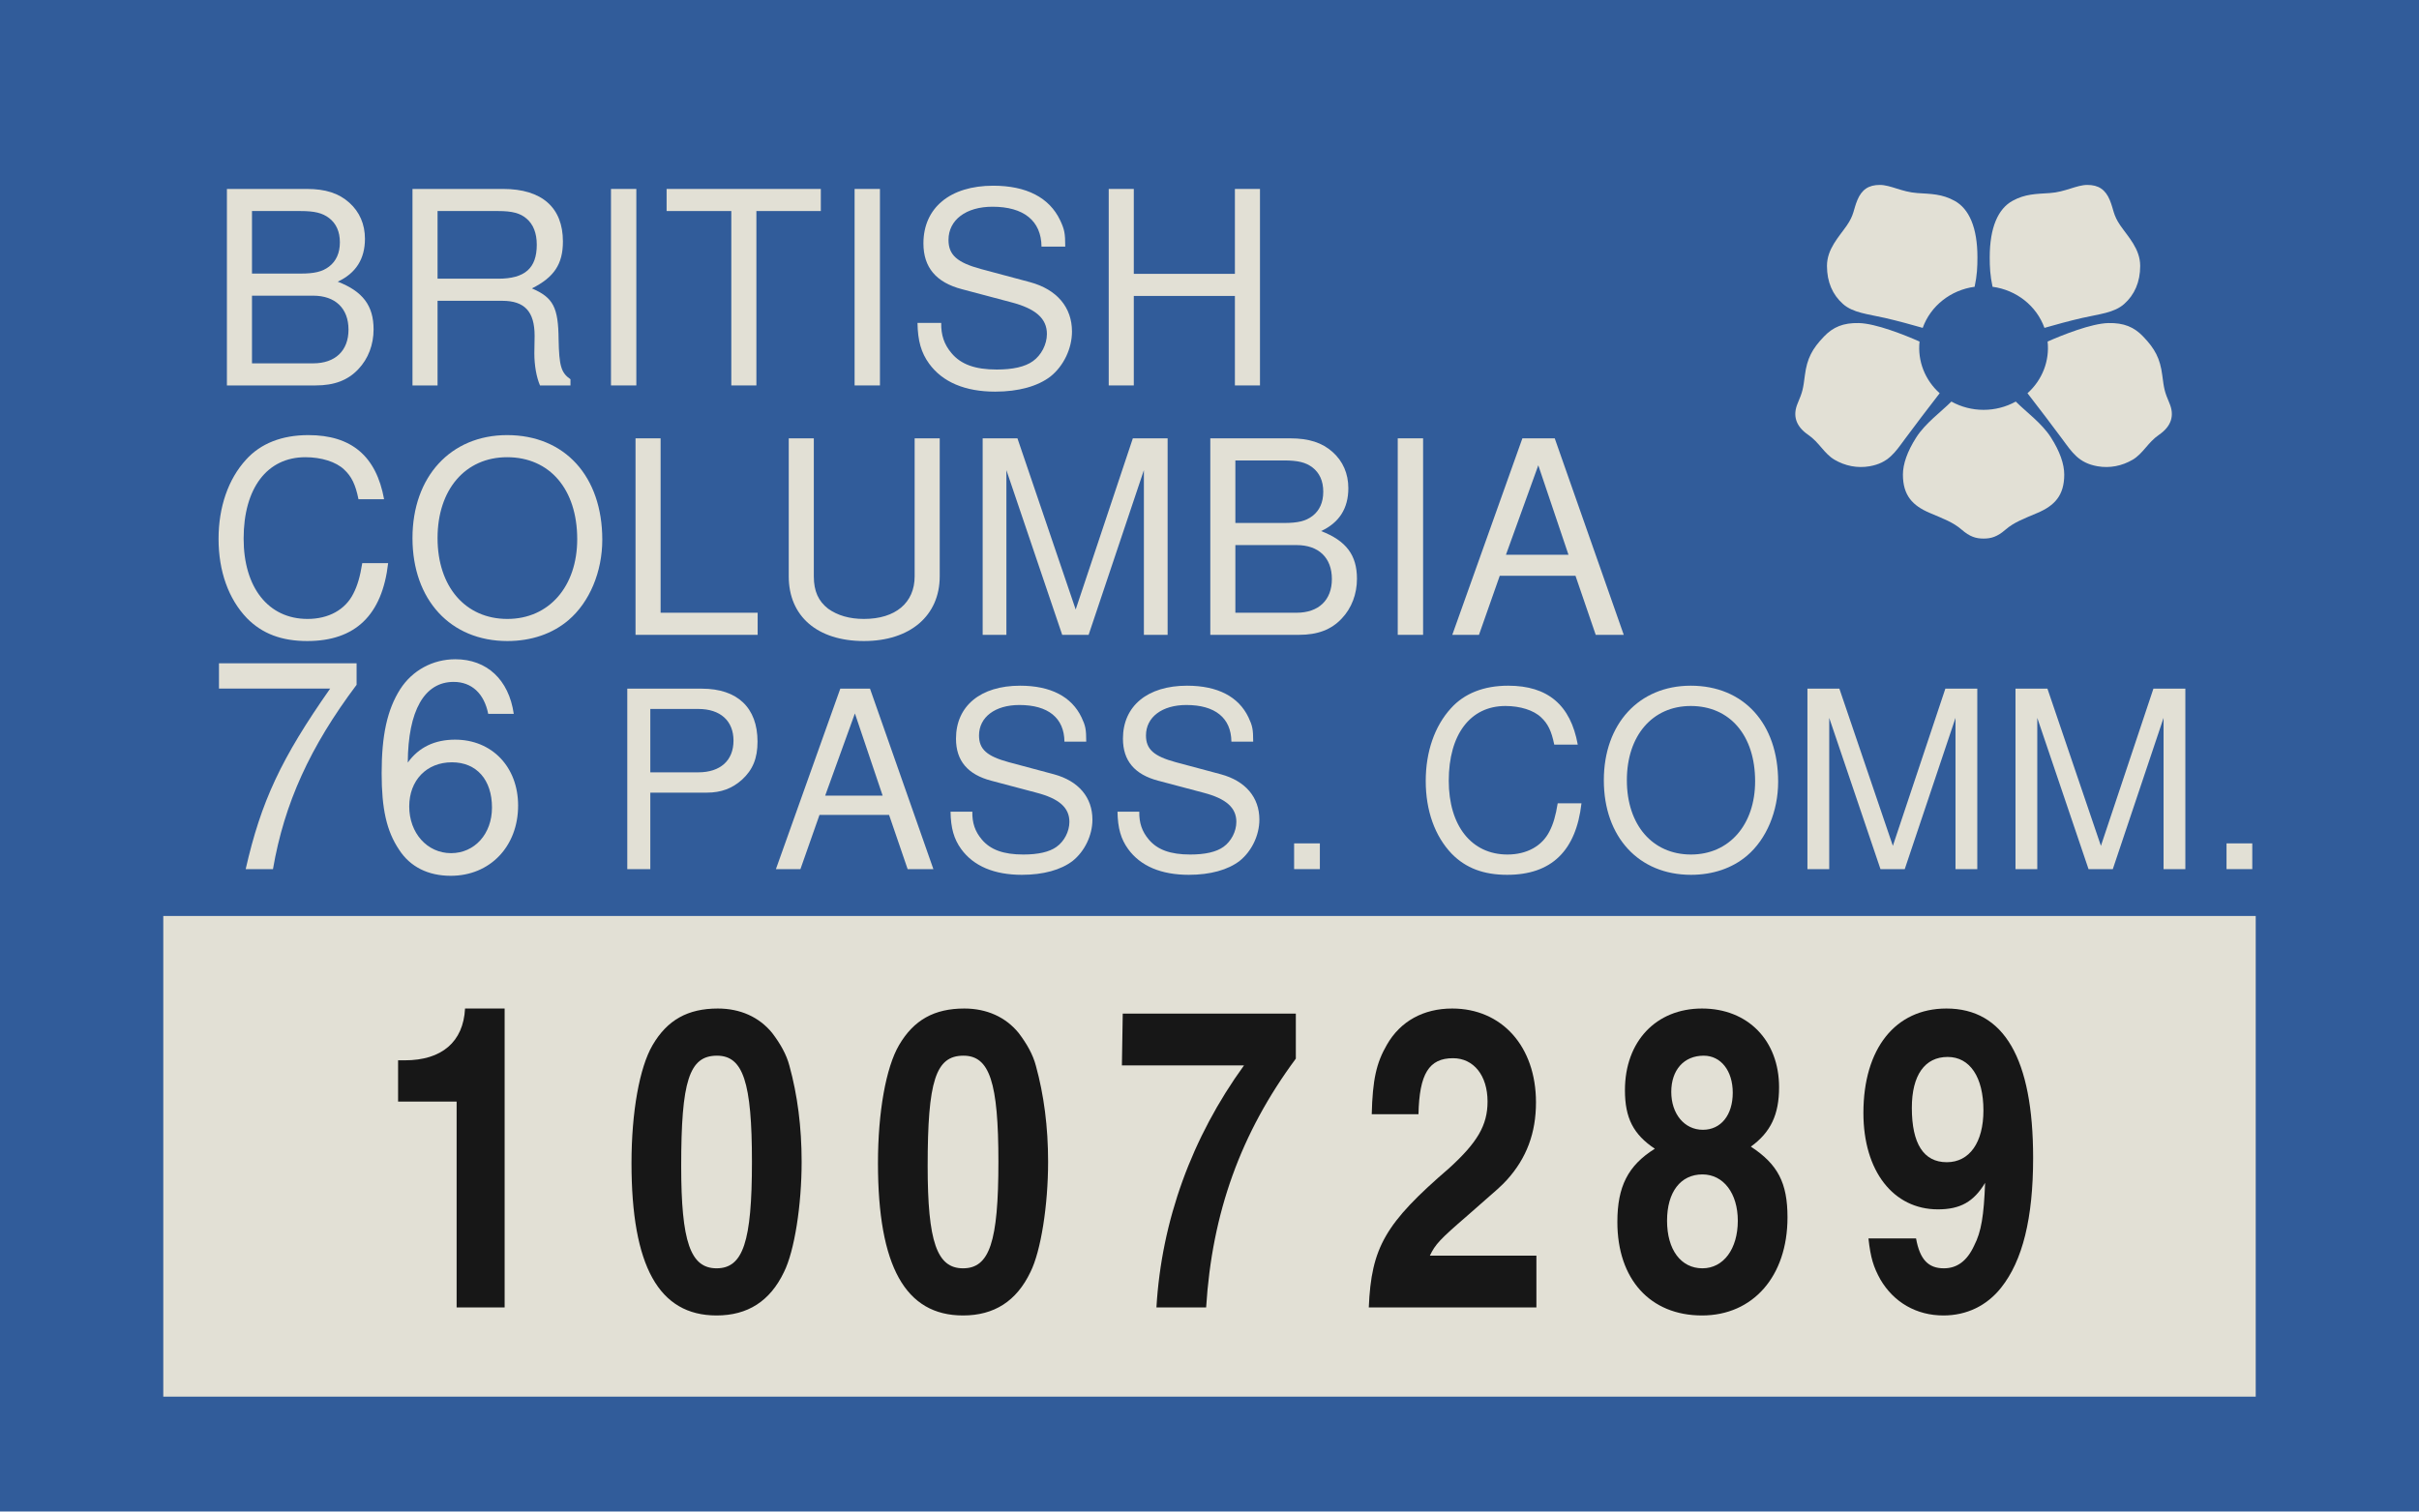
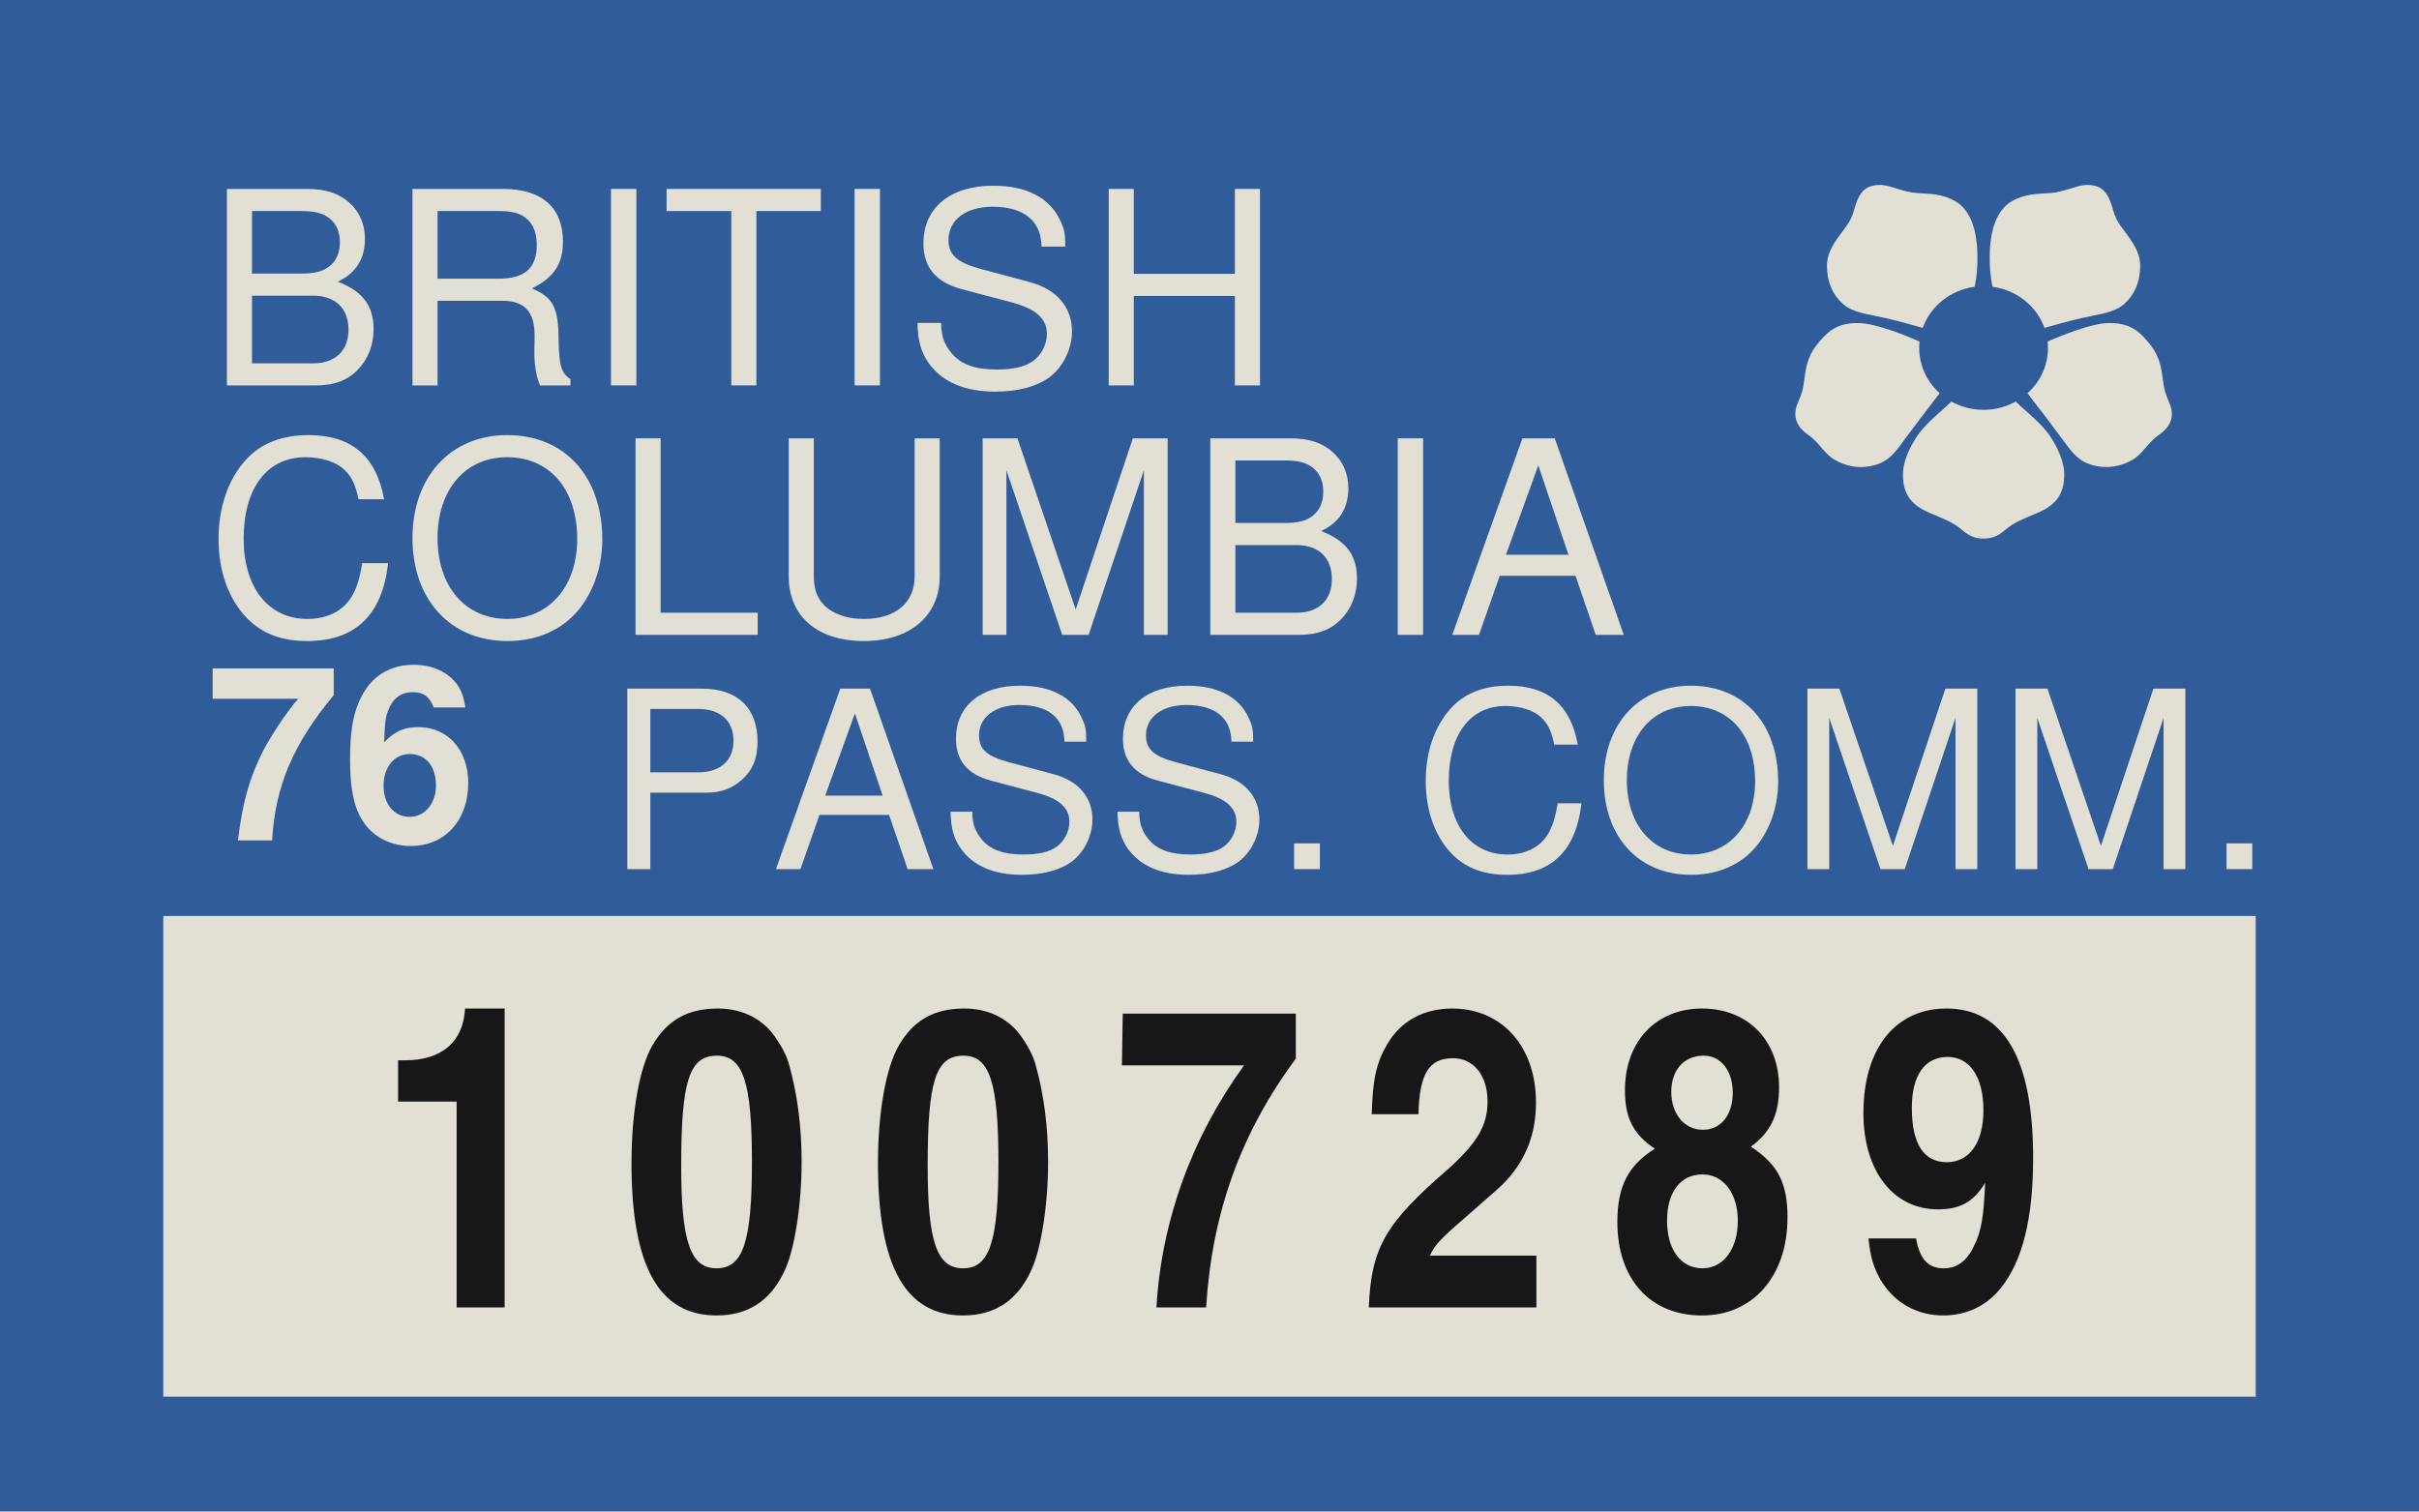
<svg xmlns="http://www.w3.org/2000/svg" viewBox="0 0 160 100" width="160" height="100">
  <g data-role="renewal-decal" data-accuracy="photograph-reviewed reconstruction; font and colour approximate" data-printing-system="annual-small-year" data-typography-review="1976" data-font-evidence="visual candidates; historical font identity unconfirmed" data-placement="rear">
    <rect x="0" y="0" width="160" height="100" fill="#315c9a" />
    <g data-role="decal-legend" data-die="bc-decal-print-regular" data-fit="natural" role="img" aria-label="BRITISH">
      <g transform="translate(13.6 12.5) scale(0.13)" fill="none" stroke="#e2e0d5" stroke-width="0" stroke-linecap="square" stroke-linejoin="round">
        <g transform="translate(0 0)" data-character="B" fill="#e2e0d5" stroke="none" fill-rule="evenodd">
          <path d="M10.837 100.0H55.967C65.432 100.0 72.428 97.394 77.778 91.632C82.716 86.42 85.46 79.287 85.46 71.468C85.46 59.396 79.973 52.126 67.215 47.188C76.406 42.936 81.07 35.665 81.07 25.377C81.07 17.97 78.326 11.66 73.114 6.996C67.764 2.195 61.043 0.0 51.44 0.0H10.837ZM23.594 43.073V11.248H48.285C55.418 11.248 59.396 12.209 62.826 14.815C66.392 17.558 68.313 21.674 68.313 27.16C68.313 32.647 66.392 36.763 62.826 39.506C59.396 42.112 55.418 43.073 48.285 43.073ZM23.594 88.752V54.321H54.733C65.981 54.321 72.702 60.768 72.702 71.605C72.702 82.305 65.981 88.752 54.733 88.752Z" />
        </g>
        <g transform="translate(92.495 0)" data-character="R" fill="#e2e0d5" stroke="none" fill-rule="evenodd">
          <path d="M25.514 56.927H58.436C69.822 56.927 74.897 62.414 74.897 74.76L74.76 83.676C74.76 89.849 75.857 95.885 77.641 100.0H93.141V96.845C88.34 93.553 87.38 89.986 87.106 76.68C86.968 60.219 84.362 55.281 73.525 50.617C84.774 44.993 89.3 38.272 89.3 26.749C89.3 9.465 78.601 0.0 58.848 0.0H12.757V100.0H25.514ZM25.514 45.679V11.248H56.379C63.512 11.248 67.627 12.346 70.782 15.089C74.211 17.97 75.995 22.497 75.995 28.395C75.995 40.329 69.959 45.679 56.379 45.679Z" />
        </g>
        <g transform="translate(192.535 0)" data-character="I" fill="#e2e0d5" stroke="none" fill-rule="evenodd">
          <path d="M26.612 0.0H13.717V100.0H26.612Z" />
        </g>
        <g transform="translate(231.669 0)" data-character="T" fill="#e2e0d5" stroke="none" fill-rule="evenodd">
          <path d="M48.56 11.248H81.344V0.0H2.881V11.248H35.802V100.0H48.56Z" />
        </g>
        <g transform="translate(316.482 0)" data-character="I" fill="#e2e0d5" stroke="none" fill-rule="evenodd">
          <path d="M26.612 0.0H13.717V100.0H26.612Z" />
        </g>
        <g transform="translate(355.616 0)" data-character="S" fill="#e2e0d5" stroke="none" fill-rule="evenodd">
          <path d="M81.756 29.355C81.756 22.497 81.344 20.576 79.15 15.912C73.663 4.39 62.003 -1.646 45.13 -1.646C23.182 -1.646 9.602 9.602 9.602 27.709C9.602 39.918 16.049 47.599 29.218 51.029L54.047 57.613C66.804 60.905 72.428 65.981 72.428 73.8C72.428 79.15 69.547 84.636 65.295 87.654C61.317 90.535 55.007 91.907 46.914 91.907C35.94 91.907 28.669 89.3 23.868 83.539C20.165 79.15 18.519 74.348 18.656 68.176H6.584C6.722 77.366 8.505 83.402 12.483 88.889C19.342 98.354 30.864 103.155 46.091 103.155C58.025 103.155 67.764 100.412 74.211 95.473C80.933 90.123 85.185 81.207 85.185 72.565C85.185 60.219 77.503 51.166 63.923 47.462L38.82 40.741C26.749 37.449 22.359 33.608 22.359 25.926C22.359 15.775 31.276 9.053 44.719 9.053C60.631 9.053 69.547 16.187 69.684 29.355Z" />
        </g>
        <g transform="translate(448.111 0)" data-character="H" fill="#e2e0d5" stroke="none" fill-rule="evenodd">
          <path d="M75.583 54.458V100.0H88.34V0.0H75.583V43.21H24.143V0.0H11.385V100.0H24.143V54.458Z" />
        </g>
      </g>
    </g>
    <g data-role="decal-legend" data-die="bc-decal-print-regular" data-fit="natural" role="img" aria-label="COLUMBIA">
      <g transform="translate(13.6 29) scale(0.13)" fill="none" stroke="#e2e0d5" stroke-width="0" stroke-linecap="square" stroke-linejoin="round">
        <g transform="translate(0 0)" data-character="C" fill="#e2e0d5" stroke="none" fill-rule="evenodd">
          <path d="M90.809 31.001C86.831 9.053 74.211 -1.646 52.263 -1.646C38.82 -1.646 27.984 2.606 20.576 10.837C11.523 20.713 6.584 34.979 6.584 51.166C6.584 67.627 11.66 81.756 20.988 91.495C28.807 99.451 38.683 103.155 51.715 103.155C76.132 103.155 89.849 89.986 92.867 63.512H79.698C78.601 70.37 77.229 75.034 75.171 79.012C71.056 87.243 62.551 91.907 51.852 91.907C31.962 91.907 19.342 75.995 19.342 51.029C19.342 25.377 31.276 9.602 50.754 9.602C58.848 9.602 66.392 11.934 70.508 15.912C74.211 19.342 76.269 23.457 77.778 31.001Z" />
        </g>
        <g transform="translate(100.04 0)" data-character="O" fill="#e2e0d5" stroke="none" fill-rule="evenodd">
          <path d="M53.361 -1.646C24.691 -1.646 5.213 19.479 5.213 50.754C5.213 82.167 24.554 103.155 53.498 103.155C65.706 103.155 76.406 99.451 84.499 92.593C95.336 83.402 101.783 67.901 101.783 51.578C101.783 19.342 82.716 -1.646 53.361 -1.646ZM53.361 9.602C75.034 9.602 89.026 25.926 89.026 51.303C89.026 75.446 74.623 91.907 53.498 91.907C32.099 91.907 17.97 75.446 17.97 50.754C17.97 26.063 32.099 9.602 53.361 9.602Z" />
        </g>
        <g transform="translate(207.762 0)" data-character="L" fill="#e2e0d5" stroke="none" fill-rule="evenodd">
          <path d="M23.731 0.0H10.974V100.0H73.114V88.752H23.731Z" />
        </g>
        <g transform="translate(285.031 0)" data-character="U" fill="#e2e0d5" stroke="none" fill-rule="evenodd">
          <path d="M75.72 0.0V70.233C75.72 83.676 65.981 91.907 49.931 91.907C42.524 91.907 36.488 90.123 31.687 86.694C26.749 82.853 24.417 77.778 24.417 70.233V0.0H11.66V70.233C11.66 90.535 26.2 103.155 49.931 103.155C73.388 103.155 88.477 90.261 88.477 70.233V0.0Z" />
        </g>
        <g transform="translate(385.071 0)" data-character="M" fill="#e2e0d5" stroke="none" fill-rule="evenodd">
          <path d="M64.198 100.0 92.318 16.187V100.0H104.39V0.0H86.694L57.613 87.106L27.984 0.0H10.288V100.0H22.359V16.187L50.754 100.0Z" />
        </g>
        <g transform="translate(500.337 0)" data-character="B" fill="#e2e0d5" stroke="none" fill-rule="evenodd">
          <path d="M10.837 100.0H55.967C65.432 100.0 72.428 97.394 77.778 91.632C82.716 86.42 85.46 79.287 85.46 71.468C85.46 59.396 79.973 52.126 67.215 47.188C76.406 42.936 81.07 35.665 81.07 25.377C81.07 17.97 78.326 11.66 73.114 6.996C67.764 2.195 61.043 0.0 51.44 0.0H10.837ZM23.594 43.073V11.248H48.285C55.418 11.248 59.396 12.209 62.826 14.815C66.392 17.558 68.313 21.674 68.313 27.16C68.313 32.647 66.392 36.763 62.826 39.506C59.396 42.112 55.418 43.073 48.285 43.073ZM23.594 88.752V54.321H54.733C65.981 54.321 72.702 60.768 72.702 71.605C72.702 82.305 65.981 88.752 54.733 88.752Z" />
        </g>
        <g transform="translate(592.832 0)" data-character="I" fill="#e2e0d5" stroke="none" fill-rule="evenodd">
          <path d="M26.612 0.0H13.717V100.0H26.612Z" />
        </g>
        <g transform="translate(631.966 0)" data-character="A" fill="#e2e0d5" stroke="none" fill-rule="evenodd">
          <path d="M65.021 69.959 75.309 100.0H89.575L54.458 0.0H37.997L2.332 100.0H15.912L26.475 69.959ZM61.454 59.259H29.63L46.091 13.717Z" />
        </g>
      </g>
    </g>
    <g transform="translate(116.2 8) scale(0.02392344)" data-role="decal-emblem" data-source="Flower_Vector_Package/svg/flower-compound.svg" data-accuracy="user-supplied vector reconstruction">
      <path d="M 602.227 458.664 C 609 427 610 404 610 377 C 610 295 587 243 547 221 C 512 201.75 482 202 444 199.5 C 401 196.67 370 177 340 177 C 309 177 290 190 278 219 C 267 245.58 269 260 249 289 C 227 320.9 194 354 194 401 C 194 446 210 481 238 506 C 266 531 307 534 355 545 C 389 552.79 430 564 458.698 572.328 A 178 171 0 0 1 602.227 458.664 Z M 651.773 458.664 C 645 427 644 404 644 377 C 644 295 667 243 707 221 C 742 201.75 772 202 810 199.5 C 853 196.67 884 177 914 177 C 945 177 964 190 976 219 C 987 245.58 985 260 1005 289 C 1027 320.9 1060 354 1060 401 C 1060 446 1044 481 1016 506 C 988 531 947 534 899 545 C 865 552.79 824 564 795.302 572.328 A 178 171 0 0 0 651.773 458.664 Z M 449.975 610.126 C 409 592 329 560 282 559 C 239 558.09 211 570 186 596 C 153 630.32 139 657 133 703 C 128 741.33 127 748 113 781 C 99 814 107 844 142 868 C 173 889.26 186 920 215 937 C 244 954 278 961 312 955 C 364 945.82 382 917 410 879 C 438 841 471 798 505.604 753.061 A 178 171 0 0 1 449.975 610.126 Z M 804.025 610.126 C 845 592 925 560 972 559 C 1015 558.09 1043 570 1068 596 C 1101 630.32 1115 657 1121 703 C 1126 741.33 1127 748 1141 781 C 1155 814 1147 844 1112 868 C 1081 889.26 1068 920 1039 937 C 1010 954 976 961 942 955 C 890 945.82 872 917 844 879 C 816 841 783 798 748.396 753.061 A 178 171 0 0 0 804.025 610.126 Z M 538 776.09 C 509 805 466 836 441 875 C 416 914 404 949 404 978 C 404 1036 431 1064 478 1084 C 515 1099.74 543 1110 566 1130 C 589 1150 606 1155 627 1155 C 648 1155 665 1150 688 1130 C 711 1110 739 1099.74 776 1084 C 823 1064 850 1036 850 978 C 850 949 838 914 813 875 C 788 836 745 805 716 776.09 A 178 171 0 0 1 538 776.09 Z" fill="#e2e0d5" fill-rule="evenodd" />
    </g>
-     <g data-role="decal-year" data-die="bc-decal-print-regular" data-fit="natural" role="img" aria-label="76">
-       <g transform="translate(13.6 43.5) scale(0.14)" fill="none" stroke="#e2e0d5" stroke-width="0" stroke-linecap="square" stroke-linejoin="round">
+     <g data-role="decal-year" data-die="bc-decal-print-normal" data-fit="natural" role="img" aria-label="76">
+       <g transform="translate(13.6 43.9) scale(0.117)" fill="none" stroke="#e2e0d5" stroke-width="0" stroke-linecap="square" stroke-linejoin="round">
        <g transform="translate(0 0)" data-character="7" fill="#e2e0d5" stroke="none" fill-rule="evenodd">
-           <path d="M71.331 2.743H6.31V14.678H58.848C35.665 47.737 26.2 68.038 18.93 100.0H31.824C37.174 68.861 49.383 42.112 71.331 12.894Z" />
+           <path d="M72.428 2.743H3.978V19.89H52.401C46.502 26.2 34.842 43.896 31.001 52.401C24.28 66.529 20.85 79.287 18.244 100.0H37.586C39.369 69.273 49.383 45.679 72.428 17.833Z" />
        </g>
        <g transform="translate(77.269 0)" data-character="6" fill="#e2e0d5" stroke="none" fill-rule="evenodd">
-           <path d="M68.313 26.612C65.981 10.425 55.556 0.823 40.741 0.823C30.041 0.823 20.439 6.036 14.678 14.952C8.505 24.691 5.898 36.763 5.898 54.733C5.898 71.468 8.23 82.03 14.129 90.809C19.342 98.903 27.846 103.155 38.546 103.155C57.064 103.155 70.37 89.3 70.37 69.959C70.37 51.715 58.025 38.82 40.604 38.82C31.001 38.82 23.457 42.387 18.244 49.657C18.381 25.103 26.063 11.523 39.918 11.523C48.422 11.523 54.321 17.01 56.241 26.612ZM39.095 49.52C50.754 49.52 58.025 57.75 58.025 70.919C58.025 83.402 49.794 92.455 38.683 92.455C27.435 92.455 18.93 82.99 18.93 70.37C18.93 58.025 27.16 49.52 39.095 49.52Z" />
+           <path d="M69.547 24.829C68.587 18.519 67.353 15.364 64.883 11.797C59.808 4.801 50.892 0.686 40.329 0.686C28.258 0.686 18.381 6.036 12.483 15.775C6.722 25.24 4.39 36.077 4.39 53.772C4.39 70.508 6.447 80.933 11.385 88.752C17.01 97.805 27.16 103.155 38.683 103.155C58.025 103.155 71.193 88.752 71.193 67.49C71.193 48.834 59.671 35.94 42.936 35.94C34.979 35.94 29.63 38.272 23.594 44.582L23.731 42.524C24.005 33.471 24.417 30.59 25.789 26.886C28.395 19.753 33.059 16.187 39.781 16.187C45.953 16.187 49.246 18.656 51.715 24.829ZM38.134 51.166C47.188 51.166 52.949 58.025 52.949 68.861C52.949 79.15 46.639 86.694 38.134 86.694C29.355 86.694 23.32 79.561 23.32 69.136C23.32 58.573 29.355 51.166 38.134 51.166Z" />
        </g>
      </g>
    </g>
    <g data-role="decal-class" data-die="bc-decal-print-regular" data-fit="reduced" role="img" aria-label="PASS. COMM.">
      <g transform="translate(40 45.561) scale(0.11939)" fill="none" stroke="#e2e0d5" stroke-width="0" stroke-linecap="square" stroke-linejoin="round">
        <g transform="translate(0 0)" data-character="P" fill="#e2e0d5" stroke="none" fill-rule="evenodd">
          <path d="M25.24 57.613H56.653C64.472 57.613 70.645 55.281 75.995 50.48C82.03 44.993 84.636 38.546 84.636 29.355C84.636 10.562 73.525 0.0 53.772 0.0H12.483V100.0H25.24ZM25.24 46.365V11.248H51.852C64.06 11.248 71.331 17.833 71.331 28.807C71.331 39.781 64.06 46.365 51.852 46.365Z" />
        </g>
        <g transform="translate(92.495 0)" data-character="A" fill="#e2e0d5" stroke="none" fill-rule="evenodd">
          <path d="M65.021 69.959 75.309 100.0H89.575L54.458 0.0H37.997L2.332 100.0H15.912L26.475 69.959ZM61.454 59.259H29.63L46.091 13.717Z" />
        </g>
        <g transform="translate(184.99 0)" data-character="S" fill="#e2e0d5" stroke="none" fill-rule="evenodd">
          <path d="M81.756 29.355C81.756 22.497 81.344 20.576 79.15 15.912C73.663 4.39 62.003 -1.646 45.13 -1.646C23.182 -1.646 9.602 9.602 9.602 27.709C9.602 39.918 16.049 47.599 29.218 51.029L54.047 57.613C66.804 60.905 72.428 65.981 72.428 73.8C72.428 79.15 69.547 84.636 65.295 87.654C61.317 90.535 55.007 91.907 46.914 91.907C35.94 91.907 28.669 89.3 23.868 83.539C20.165 79.15 18.519 74.348 18.656 68.176H6.584C6.722 77.366 8.505 83.402 12.483 88.889C19.342 98.354 30.864 103.155 46.091 103.155C58.025 103.155 67.764 100.412 74.211 95.473C80.933 90.123 85.185 81.207 85.185 72.565C85.185 60.219 77.503 51.166 63.923 47.462L38.82 40.741C26.749 37.449 22.359 33.608 22.359 25.926C22.359 15.775 31.276 9.053 44.719 9.053C60.631 9.053 69.547 16.187 69.684 29.355Z" />
        </g>
        <g transform="translate(277.485 0)" data-character="S" fill="#e2e0d5" stroke="none" fill-rule="evenodd">
          <path d="M81.756 29.355C81.756 22.497 81.344 20.576 79.15 15.912C73.663 4.39 62.003 -1.646 45.13 -1.646C23.182 -1.646 9.602 9.602 9.602 27.709C9.602 39.918 16.049 47.599 29.218 51.029L54.047 57.613C66.804 60.905 72.428 65.981 72.428 73.8C72.428 79.15 69.547 84.636 65.295 87.654C61.317 90.535 55.007 91.907 46.914 91.907C35.94 91.907 28.669 89.3 23.868 83.539C20.165 79.15 18.519 74.348 18.656 68.176H6.584C6.722 77.366 8.505 83.402 12.483 88.889C19.342 98.354 30.864 103.155 46.091 103.155C58.025 103.155 67.764 100.412 74.211 95.473C80.933 90.123 85.185 81.207 85.185 72.565C85.185 60.219 77.503 51.166 63.923 47.462L38.82 40.741C26.749 37.449 22.359 33.608 22.359 25.926C22.359 15.775 31.276 9.053 44.719 9.053C60.631 9.053 69.547 16.187 69.684 29.355Z" />
        </g>
        <g transform="translate(369.98 0)" data-character="." fill="#e2e0d5" stroke="none" fill-rule="evenodd">
          <path d="M26.2 85.734H11.934V100.0H26.2Z" />
        </g>
        <g transform="translate(409.114 0)" data-character=" " fill="#e2e0d5" stroke="none" fill-rule="evenodd">
          <path d="" />
        </g>
        <g transform="translate(448.248 0)" data-character="C" fill="#e2e0d5" stroke="none" fill-rule="evenodd">
          <path d="M90.809 31.001C86.831 9.053 74.211 -1.646 52.263 -1.646C38.82 -1.646 27.984 2.606 20.576 10.837C11.523 20.713 6.584 34.979 6.584 51.166C6.584 67.627 11.66 81.756 20.988 91.495C28.807 99.451 38.683 103.155 51.715 103.155C76.132 103.155 89.849 89.986 92.867 63.512H79.698C78.601 70.37 77.229 75.034 75.171 79.012C71.056 87.243 62.551 91.907 51.852 91.907C31.962 91.907 19.342 75.995 19.342 51.029C19.342 25.377 31.276 9.602 50.754 9.602C58.848 9.602 66.392 11.934 70.508 15.912C74.211 19.342 76.269 23.457 77.778 31.001Z" />
        </g>
        <g transform="translate(548.288 0)" data-character="O" fill="#e2e0d5" stroke="none" fill-rule="evenodd">
          <path d="M53.361 -1.646C24.691 -1.646 5.213 19.479 5.213 50.754C5.213 82.167 24.554 103.155 53.498 103.155C65.706 103.155 76.406 99.451 84.499 92.593C95.336 83.402 101.783 67.901 101.783 51.578C101.783 19.342 82.716 -1.646 53.361 -1.646ZM53.361 9.602C75.034 9.602 89.026 25.926 89.026 51.303C89.026 75.446 74.623 91.907 53.498 91.907C32.099 91.907 17.97 75.446 17.97 50.754C17.97 26.063 32.099 9.602 53.361 9.602Z" />
        </g>
        <g transform="translate(656.01 0)" data-character="M" fill="#e2e0d5" stroke="none" fill-rule="evenodd">
          <path d="M64.198 100.0 92.318 16.187V100.0H104.39V0.0H86.694L57.613 87.106L27.984 0.0H10.288V100.0H22.359V16.187L50.754 100.0Z" />
        </g>
        <g transform="translate(771.276 0)" data-character="M" fill="#e2e0d5" stroke="none" fill-rule="evenodd">
          <path d="M64.198 100.0 92.318 16.187V100.0H104.39V0.0H86.694L57.613 87.106L27.984 0.0H10.288V100.0H22.359V16.187L50.754 100.0Z" />
        </g>
        <g transform="translate(886.542 0)" data-character="." fill="#e2e0d5" stroke="none" fill-rule="evenodd">
          <path d="M26.2 85.734H11.934V100.0H26.2Z" />
        </g>
      </g>
    </g>
    <rect x="11.2" y="61" width="137.6" height="31" fill="#e2e0d5" stroke="#e2e0d5" stroke-width="0.8" data-role="decal-control-panel" />
    <g data-role="decal-serial" data-die="bc-decal-print-control-bold" data-fit="natural" role="img" aria-label="1007289">
      <g transform="translate(24.743 66.5) scale(0.2)" fill="none" stroke="#171717" stroke-width="0" stroke-linecap="square" stroke-linejoin="round">
        <g transform="translate(0 0)" data-character="1" fill="#171717" stroke="none" fill-rule="evenodd">
          <path d="M7.939 31.894H27.298V100.0H43.175V1.114H30.084C29.526 12.117 22.423 18.245 10.167 18.245H7.939Z" />
        </g>
        <g transform="translate(81.51 0)" data-character="0" fill="#171717" stroke="none" fill-rule="evenodd">
          <path d="M32.173 1.114C22.284 1.114 15.46 4.875 10.585 13.231C6.267 20.613 3.621 35.376 3.621 52.228C3.621 86.351 12.674 102.646 31.755 102.646C42.061 102.646 49.443 97.911 54.039 88.301C57.521 81.337 59.889 66.156 59.889 51.811C59.889 40.251 58.496 29.666 55.85 20.056C54.875 16.295 52.786 12.674 50.139 9.192C45.822 3.9 39.554 1.114 32.173 1.114ZM31.894 16.713C40.529 16.713 43.454 25.487 43.454 51.811C43.454 78.273 40.529 87.047 31.755 87.047C23.12 87.047 20.056 78.273 20.056 53.203C20.056 25.07 22.702 16.713 31.894 16.713Z" />
        </g>
        <g transform="translate(163.02 0)" data-character="0" fill="#171717" stroke="none" fill-rule="evenodd">
          <path d="M32.173 1.114C22.284 1.114 15.46 4.875 10.585 13.231C6.267 20.613 3.621 35.376 3.621 52.228C3.621 86.351 12.674 102.646 31.755 102.646C42.061 102.646 49.443 97.911 54.039 88.301C57.521 81.337 59.889 66.156 59.889 51.811C59.889 40.251 58.496 29.666 55.85 20.056C54.875 16.295 52.786 12.674 50.139 9.192C45.822 3.9 39.554 1.114 32.173 1.114ZM31.894 16.713C40.529 16.713 43.454 25.487 43.454 51.811C43.454 78.273 40.529 87.047 31.755 87.047C23.12 87.047 20.056 78.273 20.056 53.203C20.056 25.07 22.702 16.713 31.894 16.713Z" />
        </g>
        <g transform="translate(244.53 0)" data-character="7" fill="#171717" stroke="none" fill-rule="evenodd">
          <path d="M60.306 2.786H3.064L2.786 19.916H43.175C25.905 43.733 15.877 71.309 14.206 100.0H30.641C32.591 68.663 42.061 42.34 60.306 17.688Z" />
        </g>
        <g transform="translate(326.04 0)" data-character="2" fill="#171717" stroke="none" fill-rule="evenodd">
          <path d="M19.359 36.072C19.638 22.702 22.841 17.549 30.78 17.549C37.604 17.549 42.201 23.259 42.201 31.894C42.201 39.694 38.858 45.404 29.526 53.9C8.357 72.145 3.76 80.084 2.925 100.0H58.357V82.869H23.12C24.93 79.109 26.323 77.577 35.515 69.638C46.518 60.028 46.518 60.028 48.607 57.799C55.153 50.557 58.217 42.201 58.217 32.173C58.217 13.649 46.936 1.114 30.501 1.114C21.031 1.114 13.37 5.292 8.914 13.092C5.432 19.081 4.178 24.652 3.9 36.072Z" />
        </g>
        <g transform="translate(407.55 0)" data-character="8" fill="#171717" stroke="none" fill-rule="evenodd">
          <path d="M47.772 46.797C54.318 42.061 57.103 36.212 57.103 27.159C57.103 11.699 46.797 1.114 31.616 1.114C16.435 1.114 6.128 11.978 6.128 28.134C6.128 37.326 8.914 42.758 16.017 47.493C7.103 53.064 3.621 60.028 3.621 71.727C3.621 90.669 14.485 102.646 31.616 102.646C48.468 102.646 59.889 89.694 59.889 70.195C59.889 58.774 56.685 52.646 47.772 46.797ZM32.173 16.713C37.883 16.713 41.783 21.727 41.783 28.969C41.783 36.351 37.883 41.226 31.894 41.226C25.766 41.226 21.448 35.933 21.448 28.691C21.448 21.448 25.627 16.713 32.173 16.713ZM31.755 55.989C38.719 55.989 43.454 62.256 43.454 71.309C43.454 80.641 38.719 87.047 31.755 87.047C24.652 87.047 20.056 80.919 20.056 71.309C20.056 61.838 24.513 55.989 31.755 55.989Z" />
        </g>
        <g transform="translate(489.06 0)" data-character="9" fill="#171717" stroke="none" fill-rule="evenodd">
          <path d="M5.153 77.159C5.85 83.565 6.825 86.63 9.053 90.669C13.51 98.329 21.031 102.646 29.944 102.646C37.604 102.646 44.29 99.443 49.025 93.454C56.128 84.54 59.61 70.474 59.61 50.557C59.61 17.688 50.0 1.114 30.919 1.114C14.067 1.114 3.482 14.345 3.482 35.655C3.482 54.875 13.37 67.549 28.134 67.549C35.515 67.549 39.972 65.042 43.733 58.774C43.315 69.638 42.479 74.93 40.111 79.526C37.744 84.68 34.401 87.047 30.084 87.047C24.93 87.047 22.145 84.123 20.891 77.159ZM31.337 17.131C38.719 17.131 43.175 23.816 43.175 34.819C43.175 45.404 38.579 51.95 31.058 51.95C23.398 51.95 19.499 45.822 19.499 33.983C19.499 23.12 23.816 17.131 31.337 17.131Z" />
        </g>
      </g>
    </g>
  </g>
</svg>
